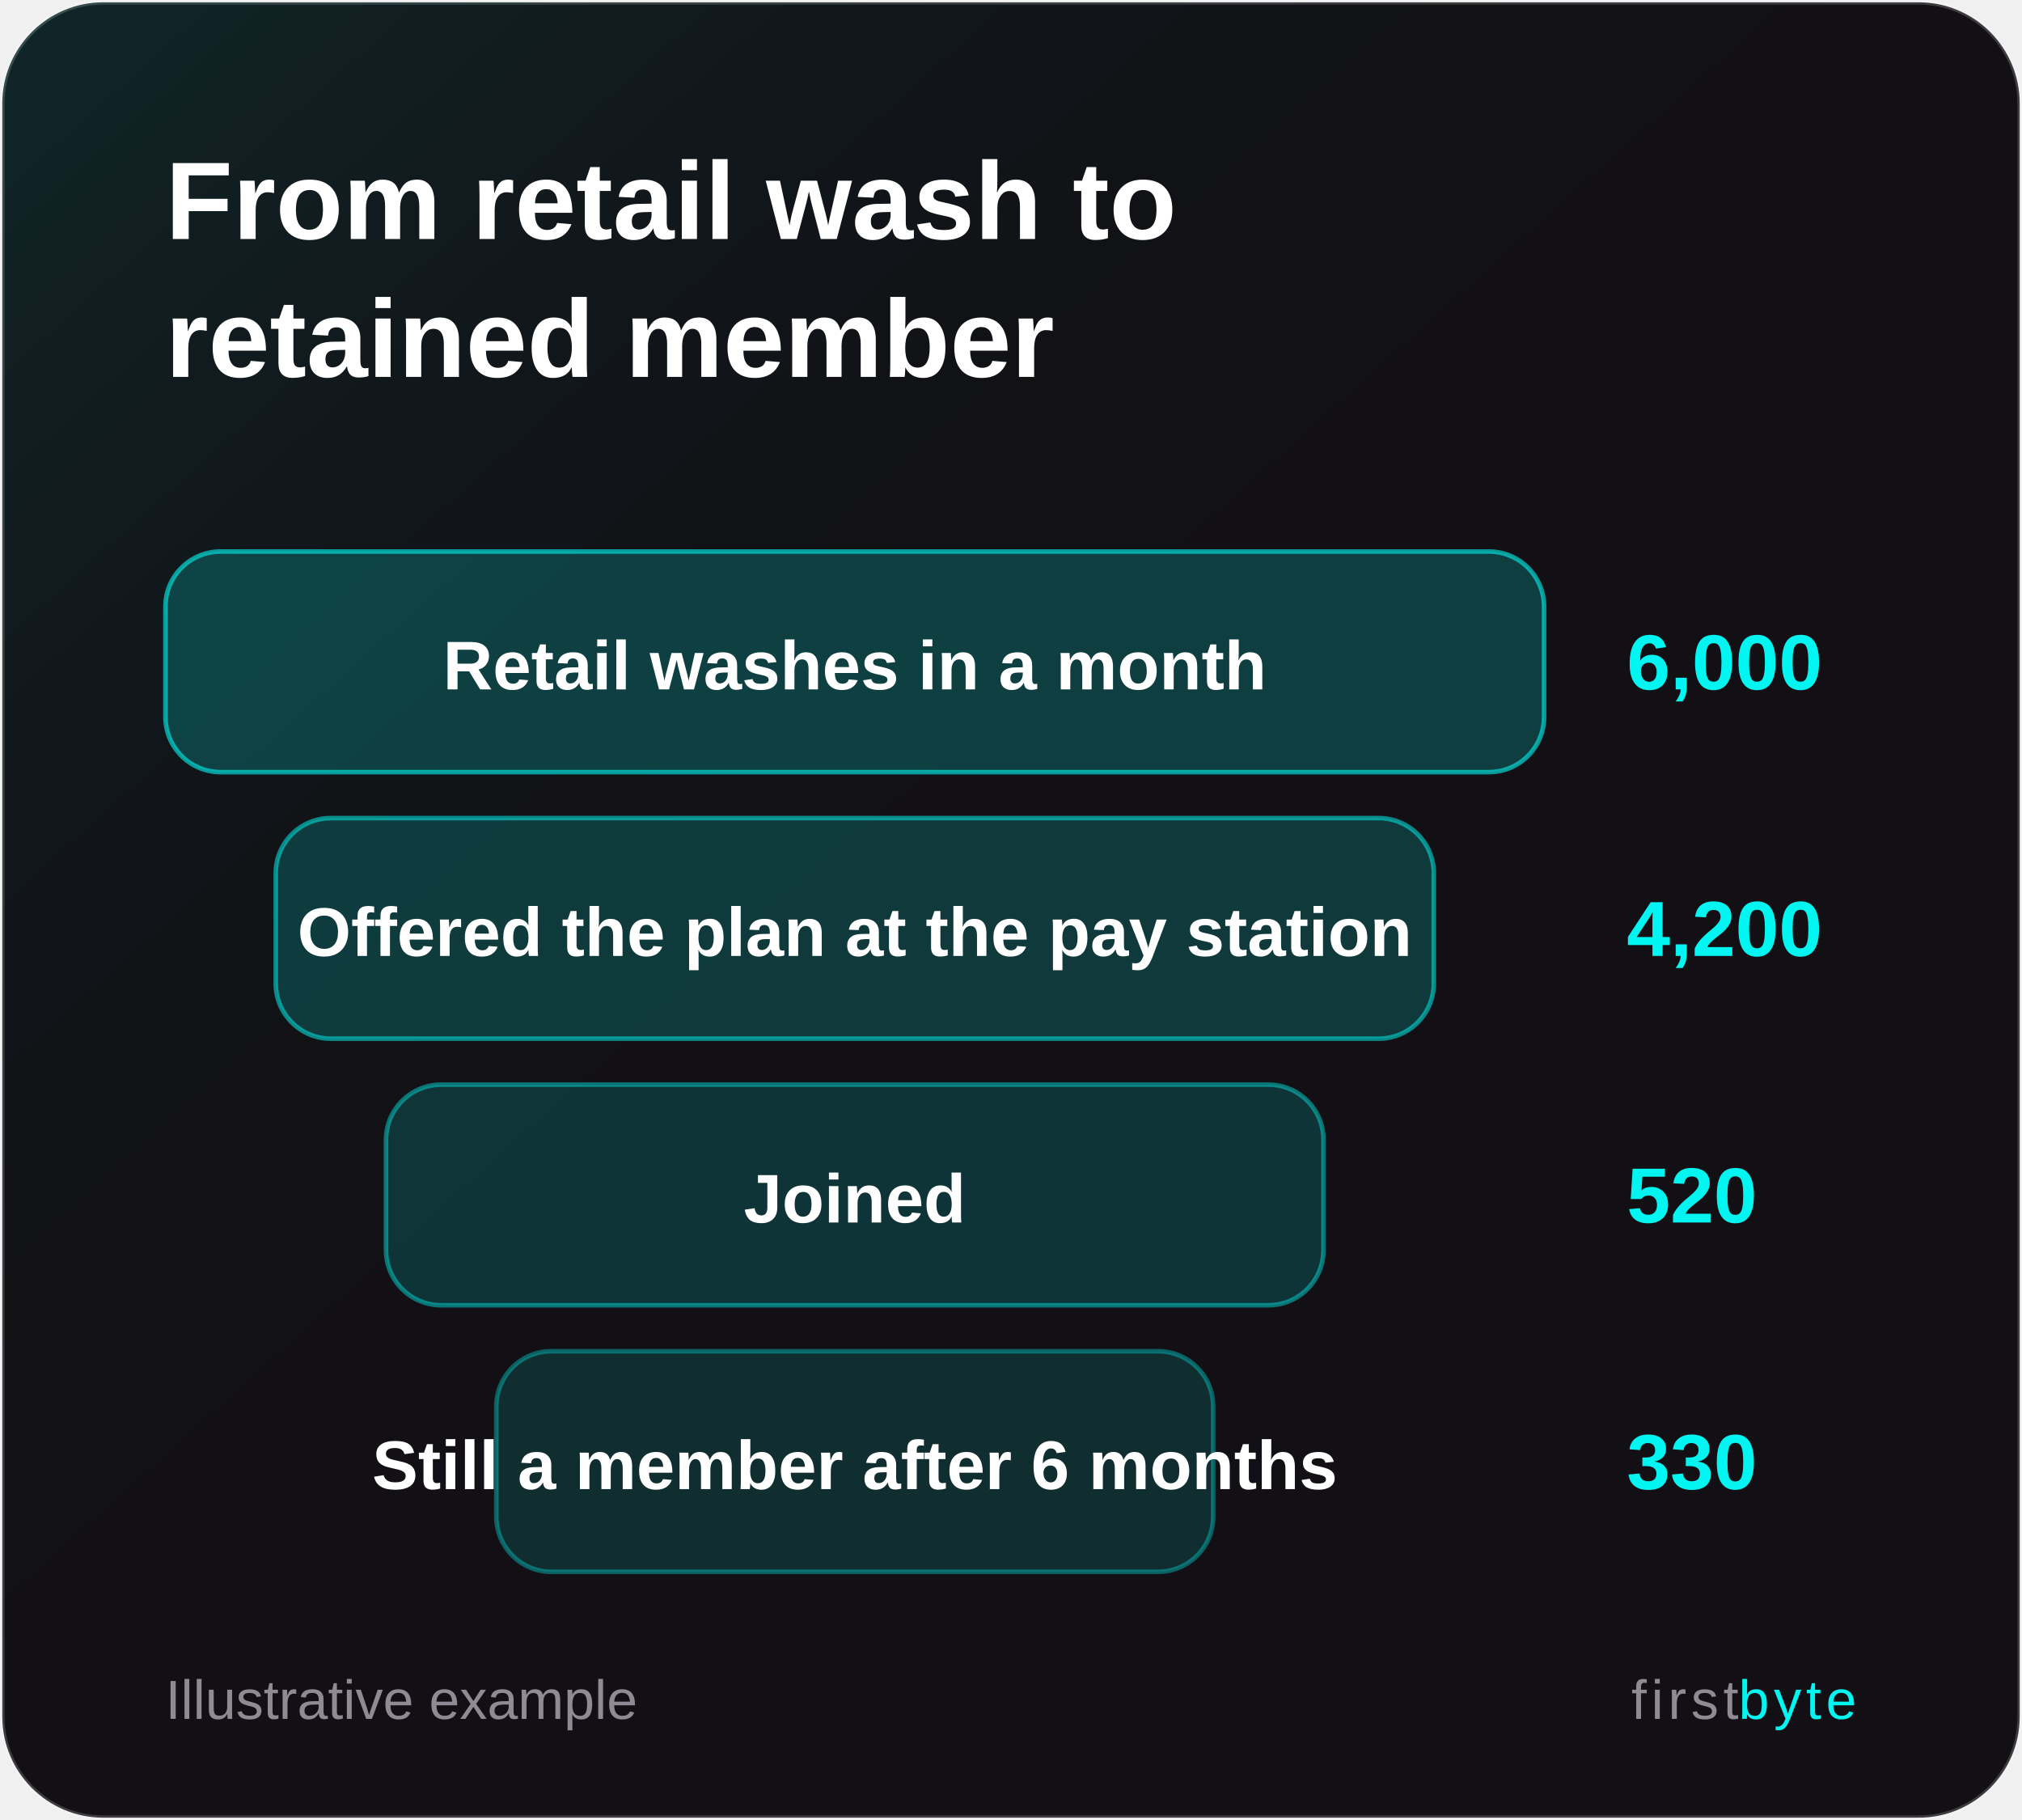
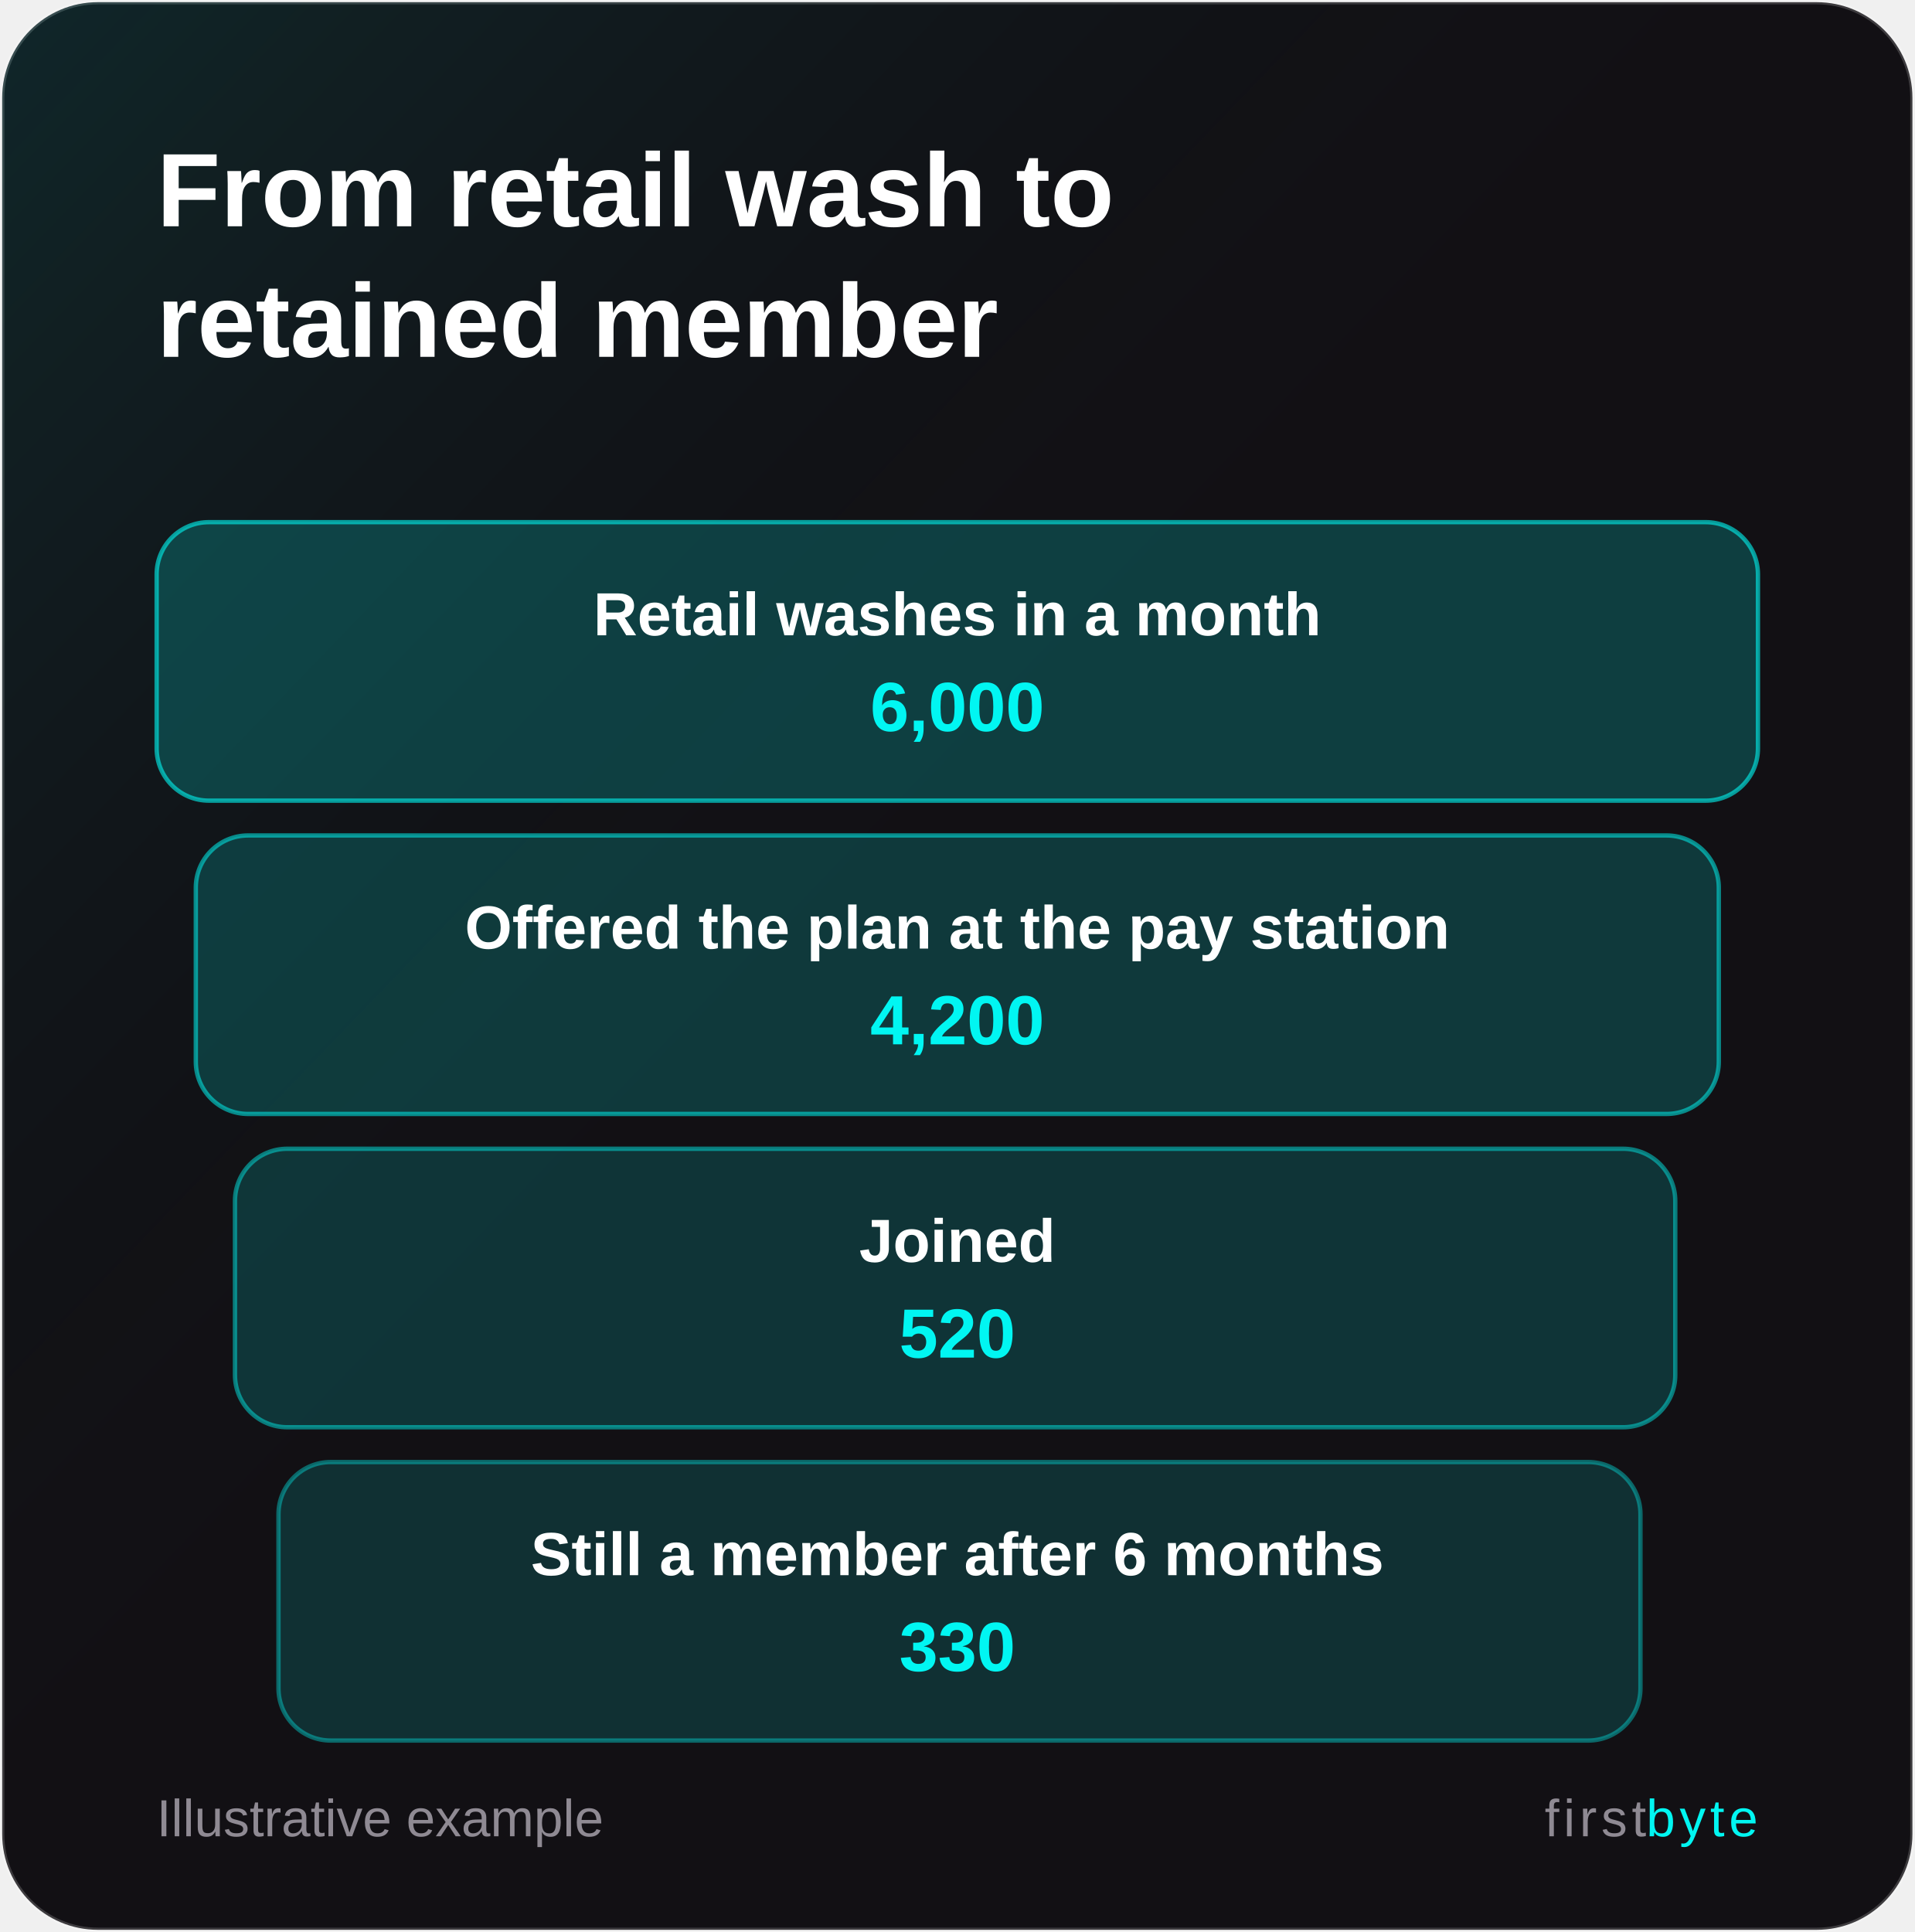
- <svg xmlns="http://www.w3.org/2000/svg" viewBox="0 0 440 396" width="440" height="396" role="img" aria-labelledby="t374350">
+ <svg xmlns="http://www.w3.org/2000/svg" viewBox="0 0 440 444" width="440" height="444" role="img" aria-labelledby="t626298">
  <defs>
-     <linearGradient id="g374350" x1="0" y1="0" x2="1" y2="1">
+     <linearGradient id="g626298" x1="0" y1="0" x2="1" y2="1">
      <stop offset="0" stop-color="#01f6f2" stop-opacity=".10" />
      <stop offset=".5" stop-color="#121014" stop-opacity="0" />
    </linearGradient>
-     <linearGradient id="bar374350" x1="0" y1="0" x2="1" y2="0">
+     <linearGradient id="bar626298" x1="0" y1="0" x2="1" y2="0">
      <stop offset="0" stop-color="#01f6f2" />
      <stop offset="1" stop-color="#3ad7ff" />
    </linearGradient>
  </defs>
-   <rect x=".5" y=".5" width="439" height="395" rx="22" fill="#121014" stroke="rgba(255,255,255,.18)" />
-   <rect x=".5" y=".5" width="439" height="395" rx="22" fill="url(#g374350)" />
+   <rect x=".5" y=".5" width="439" height="443" rx="22" fill="#121014" stroke="rgba(255,255,255,.18)" />
+   <rect x=".5" y=".5" width="439" height="443" rx="22" fill="url(#g626298)" />
  <text x="36" y="52" fill="#ffffff" font-family="'Funnel Display', Figtree, 'Helvetica Neue', Arial, sans-serif" font-size="24" font-weight="600">
    <tspan x="36" dy="0">From retail wash to</tspan>
    <tspan x="36" dy="30">retained member</tspan>
  </text>
-   <rect x="36" y="120" width="300" height="48" rx="12" fill="#01f6f2" fill-opacity="0.20" stroke="#01f6f2" stroke-opacity="0.60" />
-   <text x="186" y="150" text-anchor="middle" fill="#ffffff" font-family="Figtree, 'Helvetica Neue', Arial, sans-serif" font-size="15" font-weight="600">Retail washes in a month</text>
-   <text x="354" y="150" fill="#01f6f2" font-family="'Funnel Display', Figtree, 'Helvetica Neue', Arial, sans-serif" font-size="17" font-weight="600">6,000</text>
-   <rect x="60" y="178" width="252" height="48" rx="12" fill="#01f6f2" fill-opacity="0.18" stroke="#01f6f2" stroke-opacity="0.52" />
-   <text x="186" y="208" text-anchor="middle" fill="#ffffff" font-family="Figtree, 'Helvetica Neue', Arial, sans-serif" font-size="15" font-weight="600">Offered the plan at the pay station</text>
-   <text x="354" y="208" fill="#01f6f2" font-family="'Funnel Display', Figtree, 'Helvetica Neue', Arial, sans-serif" font-size="17" font-weight="600">4,200</text>
-   <rect x="84" y="236" width="204" height="48" rx="12" fill="#01f6f2" fill-opacity="0.16" stroke="#01f6f2" stroke-opacity="0.43" />
-   <text x="186" y="266" text-anchor="middle" fill="#ffffff" font-family="Figtree, 'Helvetica Neue', Arial, sans-serif" font-size="15" font-weight="600">Joined</text>
-   <text x="354" y="266" fill="#01f6f2" font-family="'Funnel Display', Figtree, 'Helvetica Neue', Arial, sans-serif" font-size="17" font-weight="600">520</text>
-   <rect x="108" y="294" width="156" height="48" rx="12" fill="#01f6f2" fill-opacity="0.13" stroke="#01f6f2" stroke-opacity="0.35" />
-   <text x="186" y="324" text-anchor="middle" fill="#ffffff" font-family="Figtree, 'Helvetica Neue', Arial, sans-serif" font-size="15" font-weight="600">Still a member after 6 months</text>
-   <text x="354" y="324" fill="#01f6f2" font-family="'Funnel Display', Figtree, 'Helvetica Neue', Arial, sans-serif" font-size="17" font-weight="600">330</text>
-   <text x="36" y="374" fill="#8f8a93" font-family="Figtree, 'Helvetica Neue', Arial, sans-serif" font-size="12">
+   <rect x="36" y="120" width="368" height="64" rx="12" fill="#01f6f2" fill-opacity="0.20" stroke="#01f6f2" stroke-opacity="0.60" />
+   <text x="220" y="146" text-anchor="middle" fill="#ffffff" font-family="Figtree, 'Helvetica Neue', Arial, sans-serif" font-size="14" font-weight="600">
+     <tspan x="220" dy="0">Retail washes in a month</tspan>
+   </text>
+   <text x="220" y="168" text-anchor="middle" fill="#01f6f2" font-family="'Funnel Display', Figtree, 'Helvetica Neue', Arial, sans-serif" font-size="16" font-weight="600">6,000</text>
+   <rect x="45" y="192" width="350" height="64" rx="12" fill="#01f6f2" fill-opacity="0.18" stroke="#01f6f2" stroke-opacity="0.53" />
+   <text x="220" y="218" text-anchor="middle" fill="#ffffff" font-family="Figtree, 'Helvetica Neue', Arial, sans-serif" font-size="14" font-weight="600">
+     <tspan x="220" dy="0">Offered the plan at the pay station</tspan>
+   </text>
+   <text x="220" y="240" text-anchor="middle" fill="#01f6f2" font-family="'Funnel Display', Figtree, 'Helvetica Neue', Arial, sans-serif" font-size="16" font-weight="600">4,200</text>
+   <rect x="54" y="264" width="331" height="64" rx="12" fill="#01f6f2" fill-opacity="0.16" stroke="#01f6f2" stroke-opacity="0.46" />
+   <text x="220" y="290" text-anchor="middle" fill="#ffffff" font-family="Figtree, 'Helvetica Neue', Arial, sans-serif" font-size="14" font-weight="600">
+     <tspan x="220" dy="0">Joined</tspan>
+   </text>
+   <text x="220" y="312" text-anchor="middle" fill="#01f6f2" font-family="'Funnel Display', Figtree, 'Helvetica Neue', Arial, sans-serif" font-size="16" font-weight="600">520</text>
+   <rect x="64" y="336" width="313" height="64" rx="12" fill="#01f6f2" fill-opacity="0.14" stroke="#01f6f2" stroke-opacity="0.38" />
+   <text x="220" y="362" text-anchor="middle" fill="#ffffff" font-family="Figtree, 'Helvetica Neue', Arial, sans-serif" font-size="14" font-weight="600">
+     <tspan x="220" dy="0">Still a member after 6 months</tspan>
+   </text>
+   <text x="220" y="384" text-anchor="middle" fill="#01f6f2" font-family="'Funnel Display', Figtree, 'Helvetica Neue', Arial, sans-serif" font-size="16" font-weight="600">330</text>
+   <text x="36" y="422" fill="#8f8a93" font-family="Figtree, 'Helvetica Neue', Arial, sans-serif" font-size="12">
    <tspan x="36" dy="0">Illustrative example</tspan>
  </text>
-   <text x="404" y="374" text-anchor="end" fill="#8f8a93" font-family="'Funnel Display', Figtree, 'Helvetica Neue', Arial, sans-serif" font-size="12" letter-spacing="1">first<tspan fill="#01f6f2">byte</tspan>
+   <text x="404" y="422" text-anchor="end" fill="#8f8a93" font-family="'Funnel Display', Figtree, 'Helvetica Neue', Arial, sans-serif" font-size="12" letter-spacing="1">first<tspan fill="#01f6f2">byte</tspan>
  </text>
</svg>
